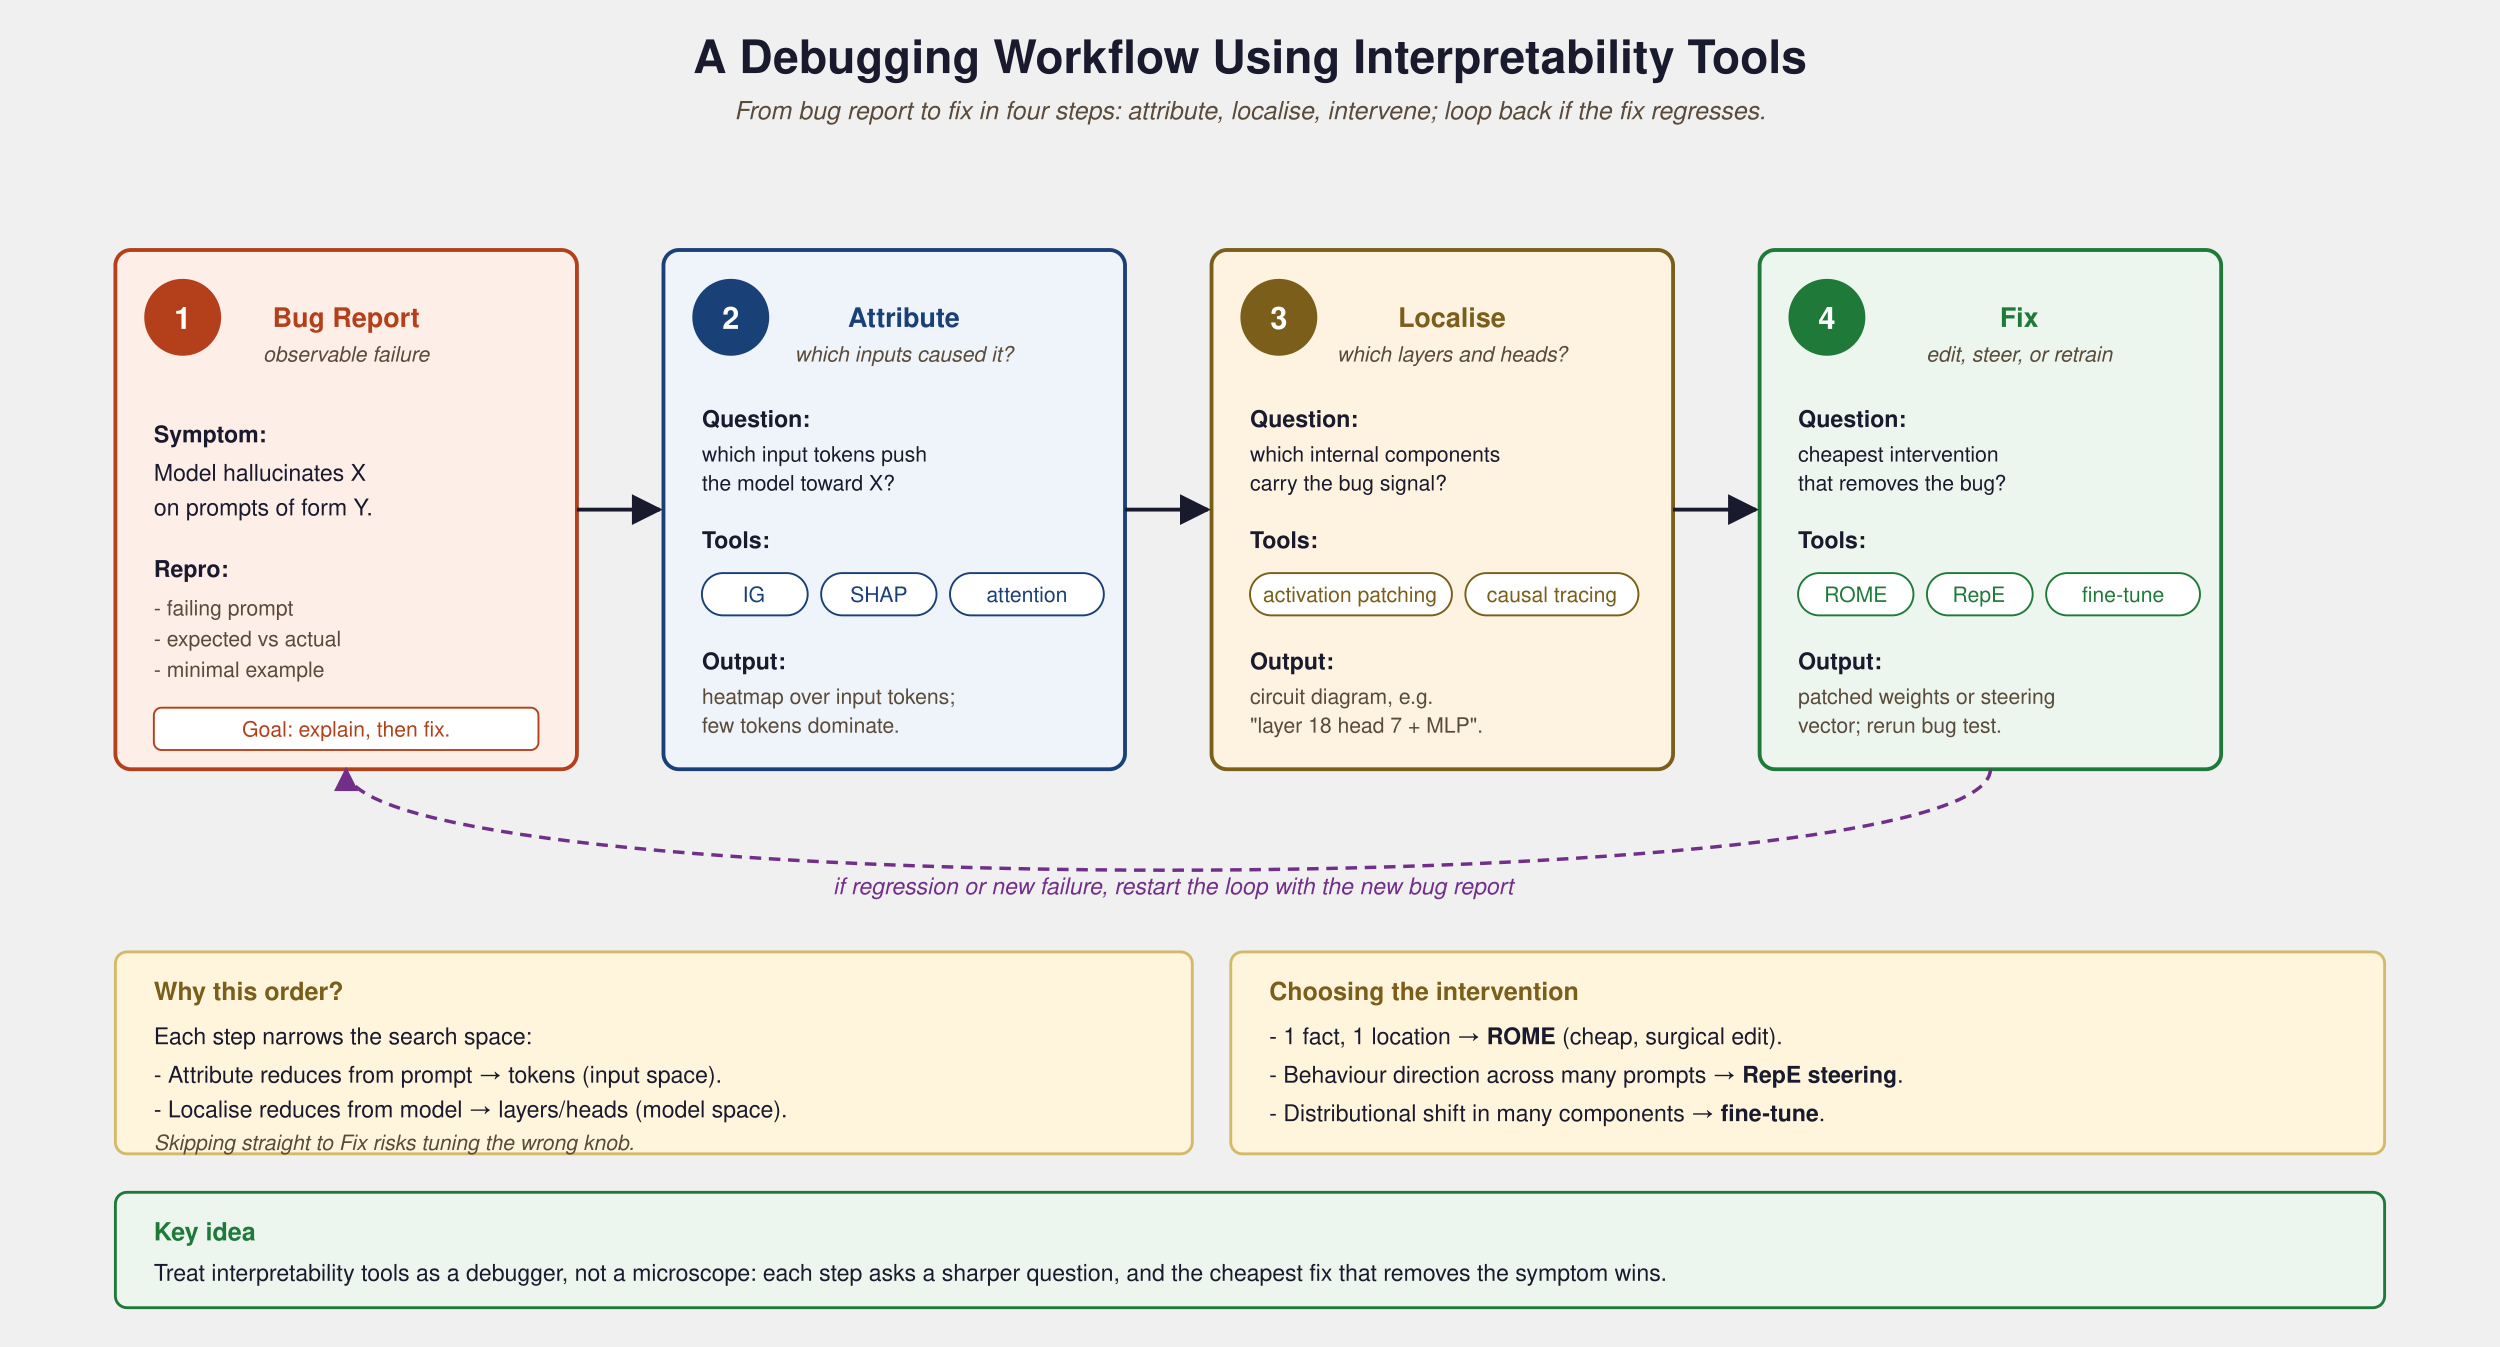
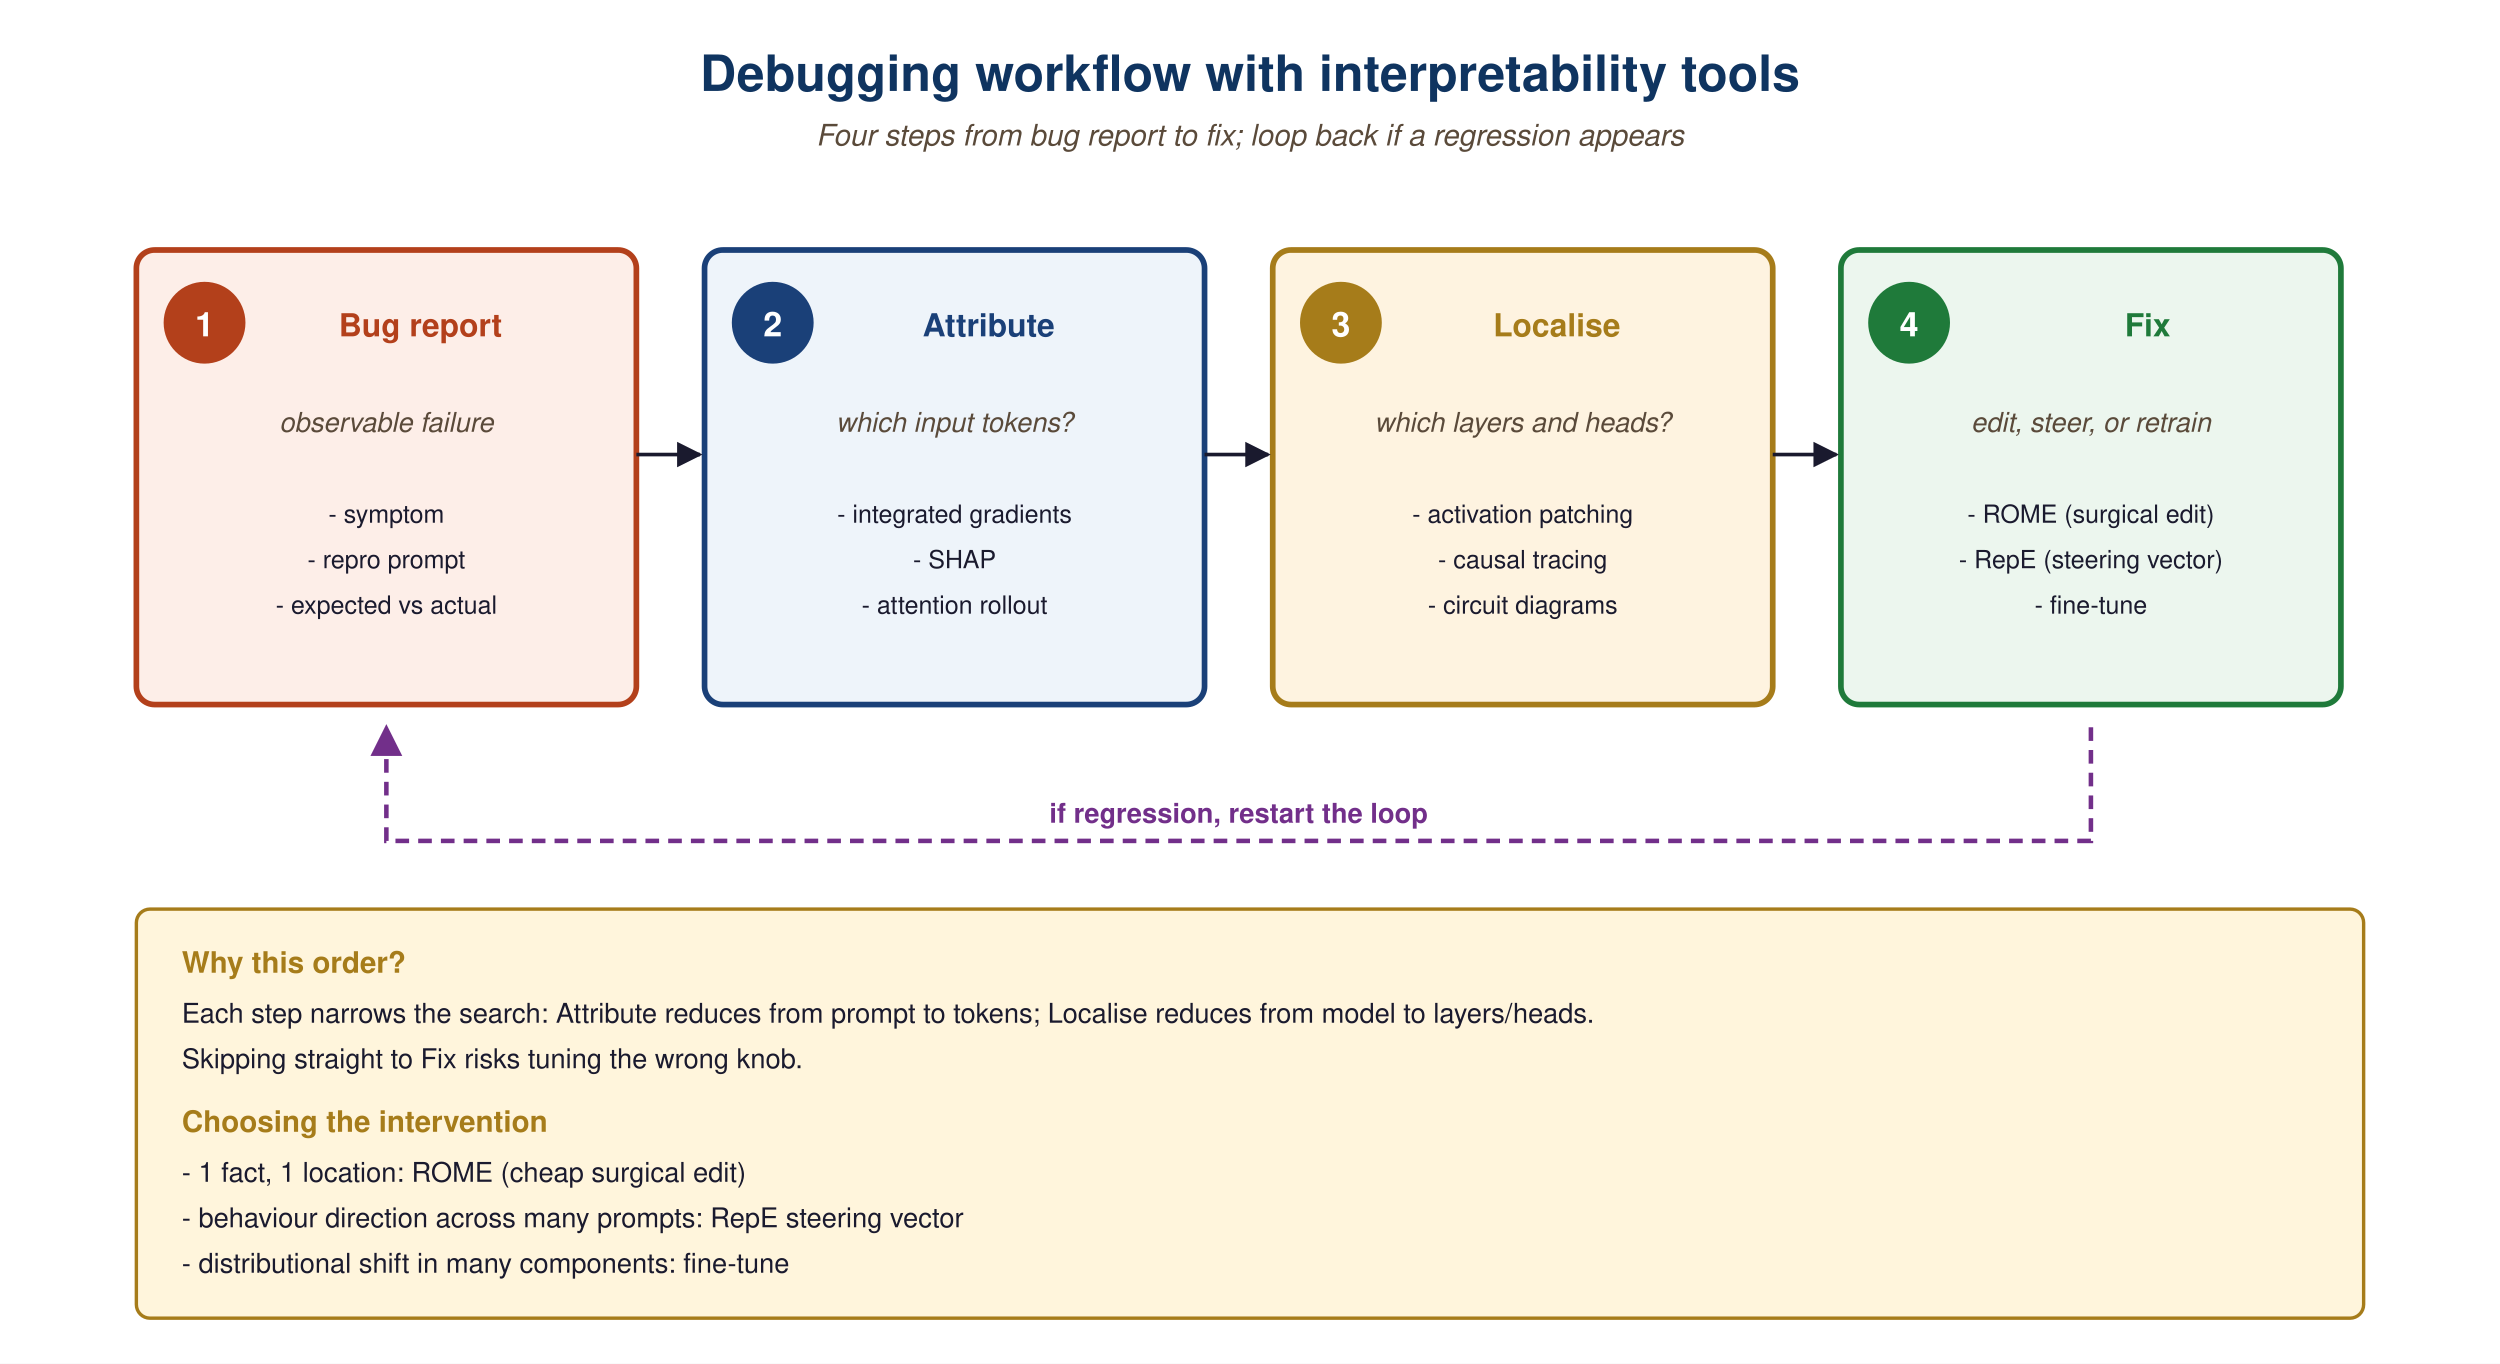
- <svg xmlns="http://www.w3.org/2000/svg" viewBox="0 0 1300 700" font-family="Helvetica, Arial, sans-serif">
+ <svg xmlns="http://www.w3.org/2000/svg" viewBox="0 0 1100 600" font-family="Helvetica, Arial, sans-serif">
+   <rect width="1100" height="600" fill="#ffffff" />
  <defs>
-     <marker id="arr" viewBox="0 0 10 10" refX="9" refY="5" markerWidth="8" markerHeight="8" orient="auto-start-reverse">
+     <marker id="arr" viewBox="0 0 10 10" refX="9" refY="5" markerWidth="7" markerHeight="7" orient="auto-start-reverse">
      <path d="M 0 0 L 10 5 L 0 10 z" fill="#1a1a2e" />
    </marker>
-     <marker id="arrLoop" viewBox="0 0 10 10" refX="9" refY="5" markerWidth="7" markerHeight="7" orient="auto-start-reverse">
+     <marker id="arrPurple" viewBox="0 0 10 10" refX="9" refY="5" markerWidth="7" markerHeight="7" orient="auto-start-reverse">
      <path d="M 0 0 L 10 5 L 0 10 z" fill="#722f8a" />
    </marker>
  </defs>
-   <text x="650" y="38" font-size="24" font-weight="600" text-anchor="middle" fill="#1a1a2e">A Debugging Workflow Using Interpretability Tools</text>
-   <text x="650" y="62" font-size="13" text-anchor="middle" fill="#5a4a3a" font-style="italic">From bug report to fix in four steps: attribute, localise, intervene; loop back if the fix regresses.</text>
-   <g transform="translate(60, 130)">
-     <rect x="0" y="0" width="240" height="270" rx="8" fill="#fdeee8" stroke="#b3401b" stroke-width="2" />
-     <circle cx="35" cy="35" r="20" fill="#b3401b" />
-     <text x="35" y="41" font-size="16" font-weight="700" text-anchor="middle" fill="#ffffff">1</text>
-     <text x="120" y="40" font-size="14" font-weight="700" text-anchor="middle" fill="#b3401b">Bug Report</text>
-     <text x="120" y="58" font-size="11" text-anchor="middle" fill="#5a4a3a" font-style="italic">observable failure</text>
-     <text x="20" y="100" font-size="12" font-weight="700" fill="#1a1a2e">Symptom:</text>
-     <text x="20" y="120" font-size="12" fill="#1a1a2e">Model hallucinates X</text>
-     <text x="20" y="138" font-size="12" fill="#1a1a2e">on prompts of form Y.</text>
-     <text x="20" y="170" font-size="12" font-weight="700" fill="#1a1a2e">Repro:</text>
-     <text x="20" y="190" font-size="11" fill="#5a4a3a">- failing prompt</text>
-     <text x="20" y="206" font-size="11" fill="#5a4a3a">- expected vs actual</text>
-     <text x="20" y="222" font-size="11" fill="#5a4a3a">- minimal example</text>
-     <rect x="20" y="238" width="200" height="22" rx="4" fill="#ffffff" stroke="#b3401b" />
-     <text x="120" y="253" font-size="11" text-anchor="middle" fill="#b3401b">Goal: explain, then fix.</text>
+   <text x="550" y="40" font-size="22" font-weight="700" text-anchor="middle" fill="#0f3460">Debugging workflow with interpretability tools</text>
+   <text x="550" y="64" font-size="13" font-style="italic" text-anchor="middle" fill="#5a4a3a">Four steps from bug report to fix; loop back if a regression appears</text>
+   <g transform="translate(60, 110)">
+     <rect width="220" height="200" rx="8" fill="#fdeee8" stroke="#b3401b" stroke-width="2.5" />
+     <circle cx="30" cy="32" r="18" fill="#b3401b" />
+     <text x="30" y="38" font-size="15" font-weight="700" text-anchor="middle" fill="#ffffff">1</text>
+     <text x="125" y="38" font-size="14" font-weight="700" text-anchor="middle" fill="#b3401b">Bug report</text>
+     <text x="110" y="80" font-size="12" font-style="italic" text-anchor="middle" fill="#5a4a3a">observable failure</text>
+     <text x="110" y="120" font-size="11" text-anchor="middle" fill="#1a1a2e">- symptom</text>
+     <text x="110" y="140" font-size="11" text-anchor="middle" fill="#1a1a2e">- repro prompt</text>
+     <text x="110" y="160" font-size="11" text-anchor="middle" fill="#1a1a2e">- expected vs actual</text>
  </g>
-   <g transform="translate(345, 130)">
-     <rect x="0" y="0" width="240" height="270" rx="8" fill="#eef4fa" stroke="#1a4078" stroke-width="2" />
-     <circle cx="35" cy="35" r="20" fill="#1a4078" />
-     <text x="35" y="41" font-size="16" font-weight="700" text-anchor="middle" fill="#ffffff">2</text>
-     <text x="125" y="40" font-size="14" font-weight="700" text-anchor="middle" fill="#1a4078">Attribute</text>
-     <text x="125" y="58" font-size="11" text-anchor="middle" fill="#5a4a3a" font-style="italic">which inputs caused it?</text>
-     <text x="20" y="92" font-size="12" font-weight="700" fill="#1a1a2e">Question:</text>
-     <text x="20" y="110" font-size="11" fill="#1a1a2e">which input tokens push</text>
-     <text x="20" y="125" font-size="11" fill="#1a1a2e">the model toward X?</text>
-     <text x="20" y="155" font-size="12" font-weight="700" fill="#1a1a2e">Tools:</text>
-     <g transform="translate(20, 168)">
-       <rect x="0" y="0" width="55" height="22" rx="11" fill="#ffffff" stroke="#1a4078" />
-       <text x="27" y="15" font-size="11" text-anchor="middle" fill="#1a4078">IG</text>
-       <rect x="62" y="0" width="60" height="22" rx="11" fill="#ffffff" stroke="#1a4078" />
-       <text x="92" y="15" font-size="11" text-anchor="middle" fill="#1a4078">SHAP</text>
-       <rect x="129" y="0" width="80" height="22" rx="11" fill="#ffffff" stroke="#1a4078" />
-       <text x="169" y="15" font-size="11" text-anchor="middle" fill="#1a4078">attention</text>
-     </g>
-     <text x="20" y="218" font-size="12" font-weight="700" fill="#1a1a2e">Output:</text>
-     <text x="20" y="236" font-size="11" fill="#5a4a3a">heatmap over input tokens;</text>
-     <text x="20" y="251" font-size="11" fill="#5a4a3a">few tokens dominate.</text>
+   <g transform="translate(310, 110)">
+     <rect width="220" height="200" rx="8" fill="#eef4fa" stroke="#1a4078" stroke-width="2.5" />
+     <circle cx="30" cy="32" r="18" fill="#1a4078" />
+     <text x="30" y="38" font-size="15" font-weight="700" text-anchor="middle" fill="#ffffff">2</text>
+     <text x="125" y="38" font-size="14" font-weight="700" text-anchor="middle" fill="#1a4078">Attribute</text>
+     <text x="110" y="80" font-size="12" font-style="italic" text-anchor="middle" fill="#5a4a3a">which input tokens?</text>
+     <text x="110" y="120" font-size="11" text-anchor="middle" fill="#1a1a2e">- integrated gradients</text>
+     <text x="110" y="140" font-size="11" text-anchor="middle" fill="#1a1a2e">- SHAP</text>
+     <text x="110" y="160" font-size="11" text-anchor="middle" fill="#1a1a2e">- attention rollout</text>
  </g>
-   <g transform="translate(630, 130)">
-     <rect x="0" y="0" width="240" height="270" rx="8" fill="#fef3e0" stroke="#7a5e1a" stroke-width="2" />
-     <circle cx="35" cy="35" r="20" fill="#7a5e1a" />
-     <text x="35" y="41" font-size="16" font-weight="700" text-anchor="middle" fill="#ffffff">3</text>
-     <text x="125" y="40" font-size="14" font-weight="700" text-anchor="middle" fill="#7a5e1a">Localise</text>
-     <text x="125" y="58" font-size="11" text-anchor="middle" fill="#5a4a3a" font-style="italic">which layers and heads?</text>
-     <text x="20" y="92" font-size="12" font-weight="700" fill="#1a1a2e">Question:</text>
-     <text x="20" y="110" font-size="11" fill="#1a1a2e">which internal components</text>
-     <text x="20" y="125" font-size="11" fill="#1a1a2e">carry the bug signal?</text>
-     <text x="20" y="155" font-size="12" font-weight="700" fill="#1a1a2e">Tools:</text>
-     <g transform="translate(20, 168)">
-       <rect x="0" y="0" width="105" height="22" rx="11" fill="#ffffff" stroke="#7a5e1a" />
-       <text x="52" y="15" font-size="11" text-anchor="middle" fill="#7a5e1a">activation patching</text>
-       <rect x="112" y="0" width="90" height="22" rx="11" fill="#ffffff" stroke="#7a5e1a" />
-       <text x="157" y="15" font-size="11" text-anchor="middle" fill="#7a5e1a">causal tracing</text>
-     </g>
-     <text x="20" y="218" font-size="12" font-weight="700" fill="#1a1a2e">Output:</text>
-     <text x="20" y="236" font-size="11" fill="#5a4a3a">circuit diagram, e.g.</text>
-     <text x="20" y="251" font-size="11" fill="#5a4a3a">"layer 18 head 7 + MLP".</text>
+   <g transform="translate(560, 110)">
+     <rect width="220" height="200" rx="8" fill="#fef3e0" stroke="#a67c1a" stroke-width="2.5" />
+     <circle cx="30" cy="32" r="18" fill="#a67c1a" />
+     <text x="30" y="38" font-size="15" font-weight="700" text-anchor="middle" fill="#ffffff">3</text>
+     <text x="125" y="38" font-size="14" font-weight="700" text-anchor="middle" fill="#a67c1a">Localise</text>
+     <text x="110" y="80" font-size="12" font-style="italic" text-anchor="middle" fill="#5a4a3a">which layers and heads?</text>
+     <text x="110" y="120" font-size="11" text-anchor="middle" fill="#1a1a2e">- activation patching</text>
+     <text x="110" y="140" font-size="11" text-anchor="middle" fill="#1a1a2e">- causal tracing</text>
+     <text x="110" y="160" font-size="11" text-anchor="middle" fill="#1a1a2e">- circuit diagrams</text>
  </g>
-   <g transform="translate(915, 130)">
-     <rect x="0" y="0" width="240" height="270" rx="8" fill="#ecf6ee" stroke="#1f7a3a" stroke-width="2" />
-     <circle cx="35" cy="35" r="20" fill="#1f7a3a" />
-     <text x="35" y="41" font-size="16" font-weight="700" text-anchor="middle" fill="#ffffff">4</text>
-     <text x="135" y="40" font-size="14" font-weight="700" text-anchor="middle" fill="#1f7a3a">Fix</text>
-     <text x="135" y="58" font-size="11" text-anchor="middle" fill="#5a4a3a" font-style="italic">edit, steer, or retrain</text>
-     <text x="20" y="92" font-size="12" font-weight="700" fill="#1a1a2e">Question:</text>
-     <text x="20" y="110" font-size="11" fill="#1a1a2e">cheapest intervention</text>
-     <text x="20" y="125" font-size="11" fill="#1a1a2e">that removes the bug?</text>
-     <text x="20" y="155" font-size="12" font-weight="700" fill="#1a1a2e">Tools:</text>
-     <g transform="translate(20, 168)">
-       <rect x="0" y="0" width="60" height="22" rx="11" fill="#ffffff" stroke="#1f7a3a" />
-       <text x="30" y="15" font-size="11" text-anchor="middle" fill="#1f7a3a">ROME</text>
-       <rect x="67" y="0" width="55" height="22" rx="11" fill="#ffffff" stroke="#1f7a3a" />
-       <text x="94" y="15" font-size="11" text-anchor="middle" fill="#1f7a3a">RepE</text>
-       <rect x="129" y="0" width="80" height="22" rx="11" fill="#ffffff" stroke="#1f7a3a" />
-       <text x="169" y="15" font-size="11" text-anchor="middle" fill="#1f7a3a">fine-tune</text>
-     </g>
-     <text x="20" y="218" font-size="12" font-weight="700" fill="#1a1a2e">Output:</text>
-     <text x="20" y="236" font-size="11" fill="#5a4a3a">patched weights or steering</text>
-     <text x="20" y="251" font-size="11" fill="#5a4a3a">vector; rerun bug test.</text>
+   <g transform="translate(810, 110)">
+     <rect width="220" height="200" rx="8" fill="#ecf6ee" stroke="#1f7a3a" stroke-width="2.5" />
+     <circle cx="30" cy="32" r="18" fill="#1f7a3a" />
+     <text x="30" y="38" font-size="15" font-weight="700" text-anchor="middle" fill="#ffffff">4</text>
+     <text x="135" y="38" font-size="14" font-weight="700" text-anchor="middle" fill="#1f7a3a">Fix</text>
+     <text x="110" y="80" font-size="12" font-style="italic" text-anchor="middle" fill="#5a4a3a">edit, steer, or retrain</text>
+     <text x="110" y="120" font-size="11" text-anchor="middle" fill="#1a1a2e">- ROME (surgical edit)</text>
+     <text x="110" y="140" font-size="11" text-anchor="middle" fill="#1a1a2e">- RepE (steering vector)</text>
+     <text x="110" y="160" font-size="11" text-anchor="middle" fill="#1a1a2e">- fine-tune</text>
  </g>
-   <line x1="300" y1="265" x2="343" y2="265" stroke="#1a1a2e" stroke-width="2" marker-end="url(#arr)" />
-   <line x1="585" y1="265" x2="628" y2="265" stroke="#1a1a2e" stroke-width="2" marker-end="url(#arr)" />
-   <line x1="870" y1="265" x2="913" y2="265" stroke="#1a1a2e" stroke-width="2" marker-end="url(#arr)" />
-   <path d="M 1035 400 C 1035 470 180 470 180 400" stroke="#722f8a" stroke-width="1.8" fill="none" stroke-dasharray="6 4" marker-end="url(#arrLoop)" />
-   <text x="610" y="465" font-size="12" text-anchor="middle" fill="#722f8a" font-style="italic">if regression or new failure, restart the loop with the new bug report</text>
-   <g transform="translate(60, 495)">
-     <rect x="0" y="0" width="560" height="105" rx="6" fill="#fff5dc" stroke="#d4b96a" stroke-width="1.5" />
-     <text x="20" y="25" font-size="13" font-weight="700" fill="#7a5e1a">Why this order?</text>
-     <text x="20" y="48" font-size="12" fill="#1a1a2e">Each step narrows the search space:</text>
-     <text x="20" y="68" font-size="12" fill="#1a1a2e">- Attribute reduces from prompt → tokens (input space).</text>
-     <text x="20" y="86" font-size="12" fill="#1a1a2e">- Localise reduces from model → layers/heads (model space).</text>
-     <text x="20" y="103" font-size="11" fill="#5a4a3a" font-style="italic">Skipping straight to Fix risks tuning the wrong knob.</text>
+   <g stroke="#1a1a2e" stroke-width="1.6" fill="none" marker-end="url(#arr)">
+     <line x1="280" y1="200" x2="308" y2="200" />
+     <line x1="530" y1="200" x2="558" y2="200" />
+     <line x1="780" y1="200" x2="808" y2="200" />
  </g>
-   <g transform="translate(640, 495)">
-     <rect x="0" y="0" width="600" height="105" rx="6" fill="#fff5dc" stroke="#d4b96a" stroke-width="1.5" />
-     <text x="20" y="25" font-size="13" font-weight="700" fill="#7a5e1a">Choosing the intervention</text>
-     <text x="20" y="48" font-size="12" fill="#1a1a2e">- 1 fact, 1 location → <tspan font-weight="700">ROME</tspan> (cheap, surgical edit).</text>
-     <text x="20" y="68" font-size="12" fill="#1a1a2e">- Behaviour direction across many prompts → <tspan font-weight="700">RepE steering</tspan>.</text>
-     <text x="20" y="88" font-size="12" fill="#1a1a2e">- Distributional shift in many components → <tspan font-weight="700">fine-tune</tspan>.</text>
-   </g>
-   <g transform="translate(60, 620)">
-     <rect x="0" y="0" width="1180" height="60" rx="6" fill="#ecf6ee" stroke="#1f7a3a" stroke-width="1.5" />
-     <text x="20" y="25" font-size="13" font-weight="700" fill="#1f7a3a">Key idea</text>
-     <text x="20" y="46" font-size="12" fill="#1a1a2e">Treat interpretability tools as a debugger, not a microscope: each step asks a sharper question, and the cheapest fix that removes the symptom wins.</text>
+   <path d="M 920 320 L 920 370 L 170 370 L 170 320" fill="none" stroke="#722f8a" stroke-width="2" stroke-dasharray="6 4" marker-end="url(#arrPurple)" />
+   <text x="545" y="362" font-size="12" font-weight="700" text-anchor="middle" fill="#722f8a">if regression, restart the loop</text>
+   <g transform="translate(60, 400)">
+     <rect width="980" height="180" rx="6" fill="#fff5dc" stroke="#a67c1a" stroke-width="1.5" />
+     <text x="20" y="28" font-size="13" font-weight="700" fill="#a67c1a">Why this order?</text>
+     <text x="20" y="50" font-size="12" fill="#1a1a2e">Each step narrows the search: Attribute reduces from prompt to tokens; Localise reduces from model to layers/heads.</text>
+     <text x="20" y="70" font-size="12" fill="#1a1a2e">Skipping straight to Fix risks tuning the wrong knob.</text>
+     <text x="20" y="98" font-size="13" font-weight="700" fill="#a67c1a">Choosing the intervention</text>
+     <text x="20" y="120" font-size="12" fill="#1a1a2e">- 1 fact, 1 location: ROME (cheap surgical edit)</text>
+     <text x="20" y="140" font-size="12" fill="#1a1a2e">- behaviour direction across many prompts: RepE steering vector</text>
+     <text x="20" y="160" font-size="12" fill="#1a1a2e">- distributional shift in many components: fine-tune</text>
  </g>
</svg>
